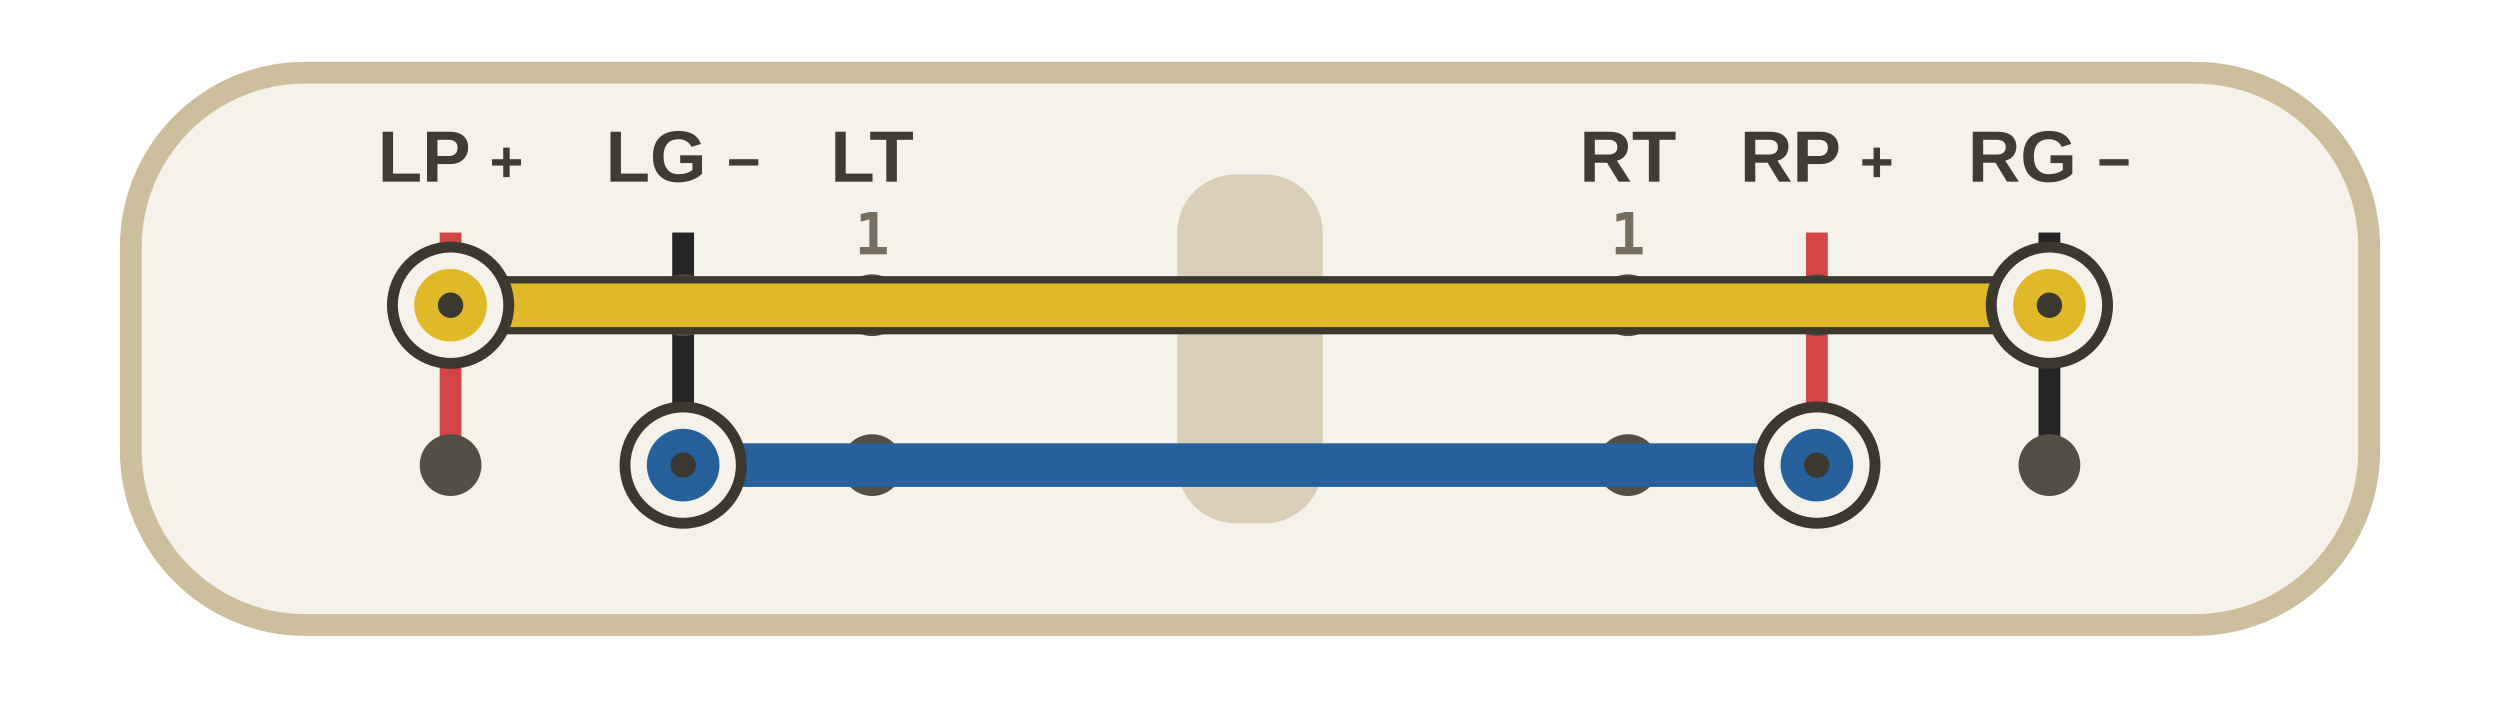
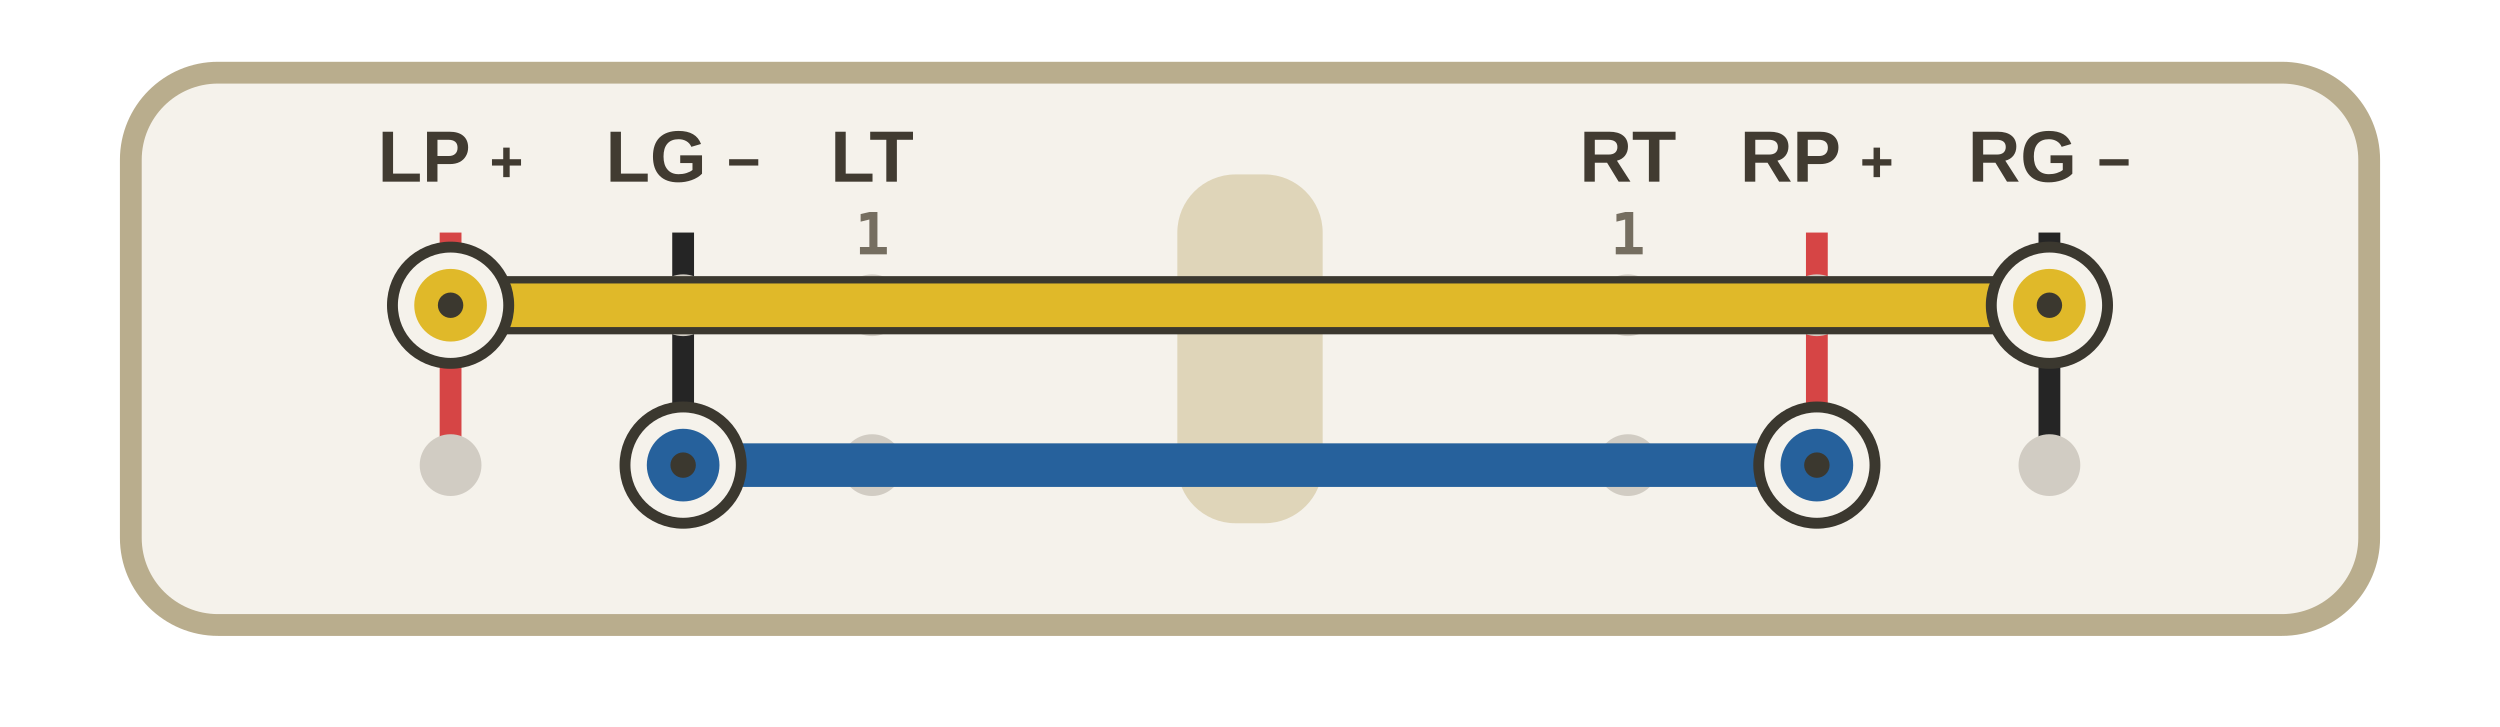
- <svg xmlns="http://www.w3.org/2000/svg" role="img" width="344" height="100" viewBox="0 0 344 100" preserveAspectRatio="xMidYMid meet" overflow="hidden">
+ <svg xmlns="http://www.w3.org/2000/svg" role="img" width="344" height="100" viewBox="0 0 344 100" preserveAspectRatio="xMidYMid meet" overflow="visible">
  <g data-layer="board">
-     <rect x="18" y="10" width="308" height="76" rx="24" fill="#F5F2EB" stroke="#CDBF9D" stroke-width="3" />
-     <rect x="162" y="24" width="20" height="48" rx="8" fill="#D9CFB8" />
+     <rect x="18" y="10" width="308" height="76" rx="12" fill="#F5F2EB" stroke="#B9AD8D" stroke-width="3" />
+     <rect x="162" y="24" width="20" height="48" rx="8" fill="#DFD5B9" />
  </g>
  <g data-layer="rails">
    <line x1="62" y1="32" x2="62" y2="64" stroke="#D64545" stroke-width="3" />
    <line x1="94" y1="32" x2="94" y2="64" stroke="#252525" stroke-width="3" />
    <line x1="250" y1="32" x2="250" y2="64" stroke="#D64545" stroke-width="3" />
    <line x1="282" y1="32" x2="282" y2="64" stroke="#252525" stroke-width="3" />
  </g>
  <g data-layer="holes">
-     <circle cx="62" cy="42" r="4.25" fill="#544F45" />
-     <circle cx="94" cy="42" r="4.25" fill="#544F45" />
-     <circle cx="120" cy="42" r="4.25" fill="#544F45" />
-     <circle cx="224" cy="42" r="4.25" fill="#544F45" />
-     <circle cx="250" cy="42" r="4.25" fill="#544F45" />
-     <circle cx="282" cy="42" r="4.25" fill="#544F45" />
-     <circle cx="62" cy="64" r="4.25" fill="#544F45" />
-     <circle cx="94" cy="64" r="4.25" fill="#544F45" />
-     <circle cx="120" cy="64" r="4.25" fill="#544F45" />
-     <circle cx="224" cy="64" r="4.25" fill="#544F45" />
-     <circle cx="250" cy="64" r="4.25" fill="#544F45" />
-     <circle cx="282" cy="64" r="4.25" fill="#544F45" />
+     <circle cx="62" cy="42" r="4.25" fill="#D1CCC3" />
+     <circle cx="94" cy="42" r="4.25" fill="#D1CCC3" />
+     <circle cx="120" cy="42" r="4.25" fill="#D1CCC3" />
+     <circle cx="224" cy="42" r="4.25" fill="#D1CCC3" />
+     <circle cx="250" cy="42" r="4.25" fill="#D1CCC3" />
+     <circle cx="282" cy="42" r="4.25" fill="#D1CCC3" />
+     <circle cx="62" cy="64" r="4.25" fill="#D1CCC3" />
+     <circle cx="94" cy="64" r="4.25" fill="#D1CCC3" />
+     <circle cx="120" cy="64" r="4.25" fill="#D1CCC3" />
+     <circle cx="224" cy="64" r="4.25" fill="#D1CCC3" />
+     <circle cx="250" cy="64" r="4.25" fill="#D1CCC3" />
+     <circle cx="282" cy="64" r="4.25" fill="#D1CCC3" />
  </g>
+   <g data-layer="wires">
+     <g data-wire="1">
+       <path d="M 62 42 H 282" fill="none" stroke="#3B382F" stroke-width="8" stroke-linecap="round" stroke-linejoin="round" />
+       <path d="M 62 42 H 282" fill="none" stroke="#E0B929" stroke-width="6" stroke-linecap="round" stroke-linejoin="round" />
+     </g>
+     <g data-wire="2">
+       <path d="M 94 64 H 250" fill="none" stroke="#26619C" stroke-width="6" stroke-linecap="round" stroke-linejoin="round" />
+     </g>
+   </g>
+   <g data-layer="components">
+     <g data-wire-markers="1">
+       <g>
+         <circle cx="62" cy="42" r="8" fill="#F5F2EB" stroke="#3B382F" stroke-width="1.5" />
+         <circle cx="62" cy="42" r="5" fill="#E0B929" />
+         <circle cx="62" cy="42" r="1.75" fill="#3B382F" />
+       </g>
+       <g>
+         <circle cx="282" cy="42" r="8" fill="#F5F2EB" stroke="#3B382F" stroke-width="1.5" />
+         <circle cx="282" cy="42" r="5" fill="#E0B929" />
+         <circle cx="282" cy="42" r="1.75" fill="#3B382F" />
+       </g>
+     </g>
+     <g data-wire-markers="2">
+       <g>
+         <circle cx="94" cy="64" r="8" fill="#F5F2EB" stroke="#3B382F" stroke-width="1.5" />
+         <circle cx="94" cy="64" r="5" fill="#26619C" />
+         <circle cx="94" cy="64" r="1.75" fill="#3B382F" />
+       </g>
+       <g>
+         <circle cx="250" cy="64" r="8" fill="#F5F2EB" stroke="#3B382F" stroke-width="1.5" />
+         <circle cx="250" cy="64" r="5" fill="#26619C" />
+         <circle cx="250" cy="64" r="1.75" fill="#3B382F" />
+       </g>
+     </g>
+   </g>
+   <g data-layer="annotations" />
  <g data-layer="labels">
    <text x="62" y="25" text-anchor="middle" fill="#413B31" font-family="Arial, Helvetica, sans-serif" font-size="10" font-weight="bold">LP <tspan font-size="8">+</tspan>
    </text>
    <text x="94" y="25" text-anchor="middle" fill="#413B31" font-family="Arial, Helvetica, sans-serif" font-size="10" font-weight="bold">LG <tspan font-size="8">−</tspan>
    </text>
    <text x="250" y="25" text-anchor="middle" fill="#413B31" font-family="Arial, Helvetica, sans-serif" font-size="10" font-weight="bold">RP <tspan font-size="8">+</tspan>
    </text>
    <text x="282" y="25" text-anchor="middle" fill="#413B31" font-family="Arial, Helvetica, sans-serif" font-size="10" font-weight="bold">RG <tspan font-size="8">−</tspan>
    </text>
    <text x="120" y="25" text-anchor="middle" fill="#413B31" font-family="Arial, Helvetica, sans-serif" font-size="10" font-weight="bold">LT</text>
    <text x="224" y="25" text-anchor="middle" fill="#413B31" font-family="Arial, Helvetica, sans-serif" font-size="10" font-weight="bold">RT</text>
    <text x="120" y="35" text-anchor="middle" fill="#756E60" font-family="Menlo, Consolas, monospace" font-size="8" font-weight="bold">1</text>
    <text x="224" y="35" text-anchor="middle" fill="#756E60" font-family="Menlo, Consolas, monospace" font-size="8" font-weight="bold">1</text>
  </g>
-   <g data-layer="chips" />
-   <g data-layer="wires">
-     <g data-wire="1">
-       <path d="M 62 42 H 282" fill="none" stroke="#3B382F" stroke-width="8" stroke-linecap="round" stroke-linejoin="round" />
-       <path d="M 62 42 H 282" fill="none" stroke="#E0B929" stroke-width="6" stroke-linecap="round" stroke-linejoin="round" />
-     </g>
-     <g data-wire="2">
-       <path d="M 94 64 H 250" fill="none" stroke="#26619C" stroke-width="6" stroke-linecap="round" stroke-linejoin="round" />
-     </g>
-   </g>
-   <g data-layer="markers">
-     <g data-wire="1">
-       <g>
-         <circle cx="62" cy="42" r="8" fill="#F5F2EB" stroke="#3B382F" stroke-width="1.5" />
-         <circle cx="62" cy="42" r="5" fill="#E0B929" />
-         <circle cx="62" cy="42" r="1.75" fill="#3B382F" />
-       </g>
-       <g>
-         <circle cx="282" cy="42" r="8" fill="#F5F2EB" stroke="#3B382F" stroke-width="1.5" />
-         <circle cx="282" cy="42" r="5" fill="#E0B929" />
-         <circle cx="282" cy="42" r="1.75" fill="#3B382F" />
-       </g>
-     </g>
-     <g data-wire="2">
-       <g>
-         <circle cx="94" cy="64" r="8" fill="#F5F2EB" stroke="#3B382F" stroke-width="1.5" />
-         <circle cx="94" cy="64" r="5" fill="#26619C" />
-         <circle cx="94" cy="64" r="1.75" fill="#3B382F" />
-       </g>
-       <g>
-         <circle cx="250" cy="64" r="8" fill="#F5F2EB" stroke="#3B382F" stroke-width="1.5" />
-         <circle cx="250" cy="64" r="5" fill="#26619C" />
-         <circle cx="250" cy="64" r="1.75" fill="#3B382F" />
-       </g>
-     </g>
-   </g>
</svg>
